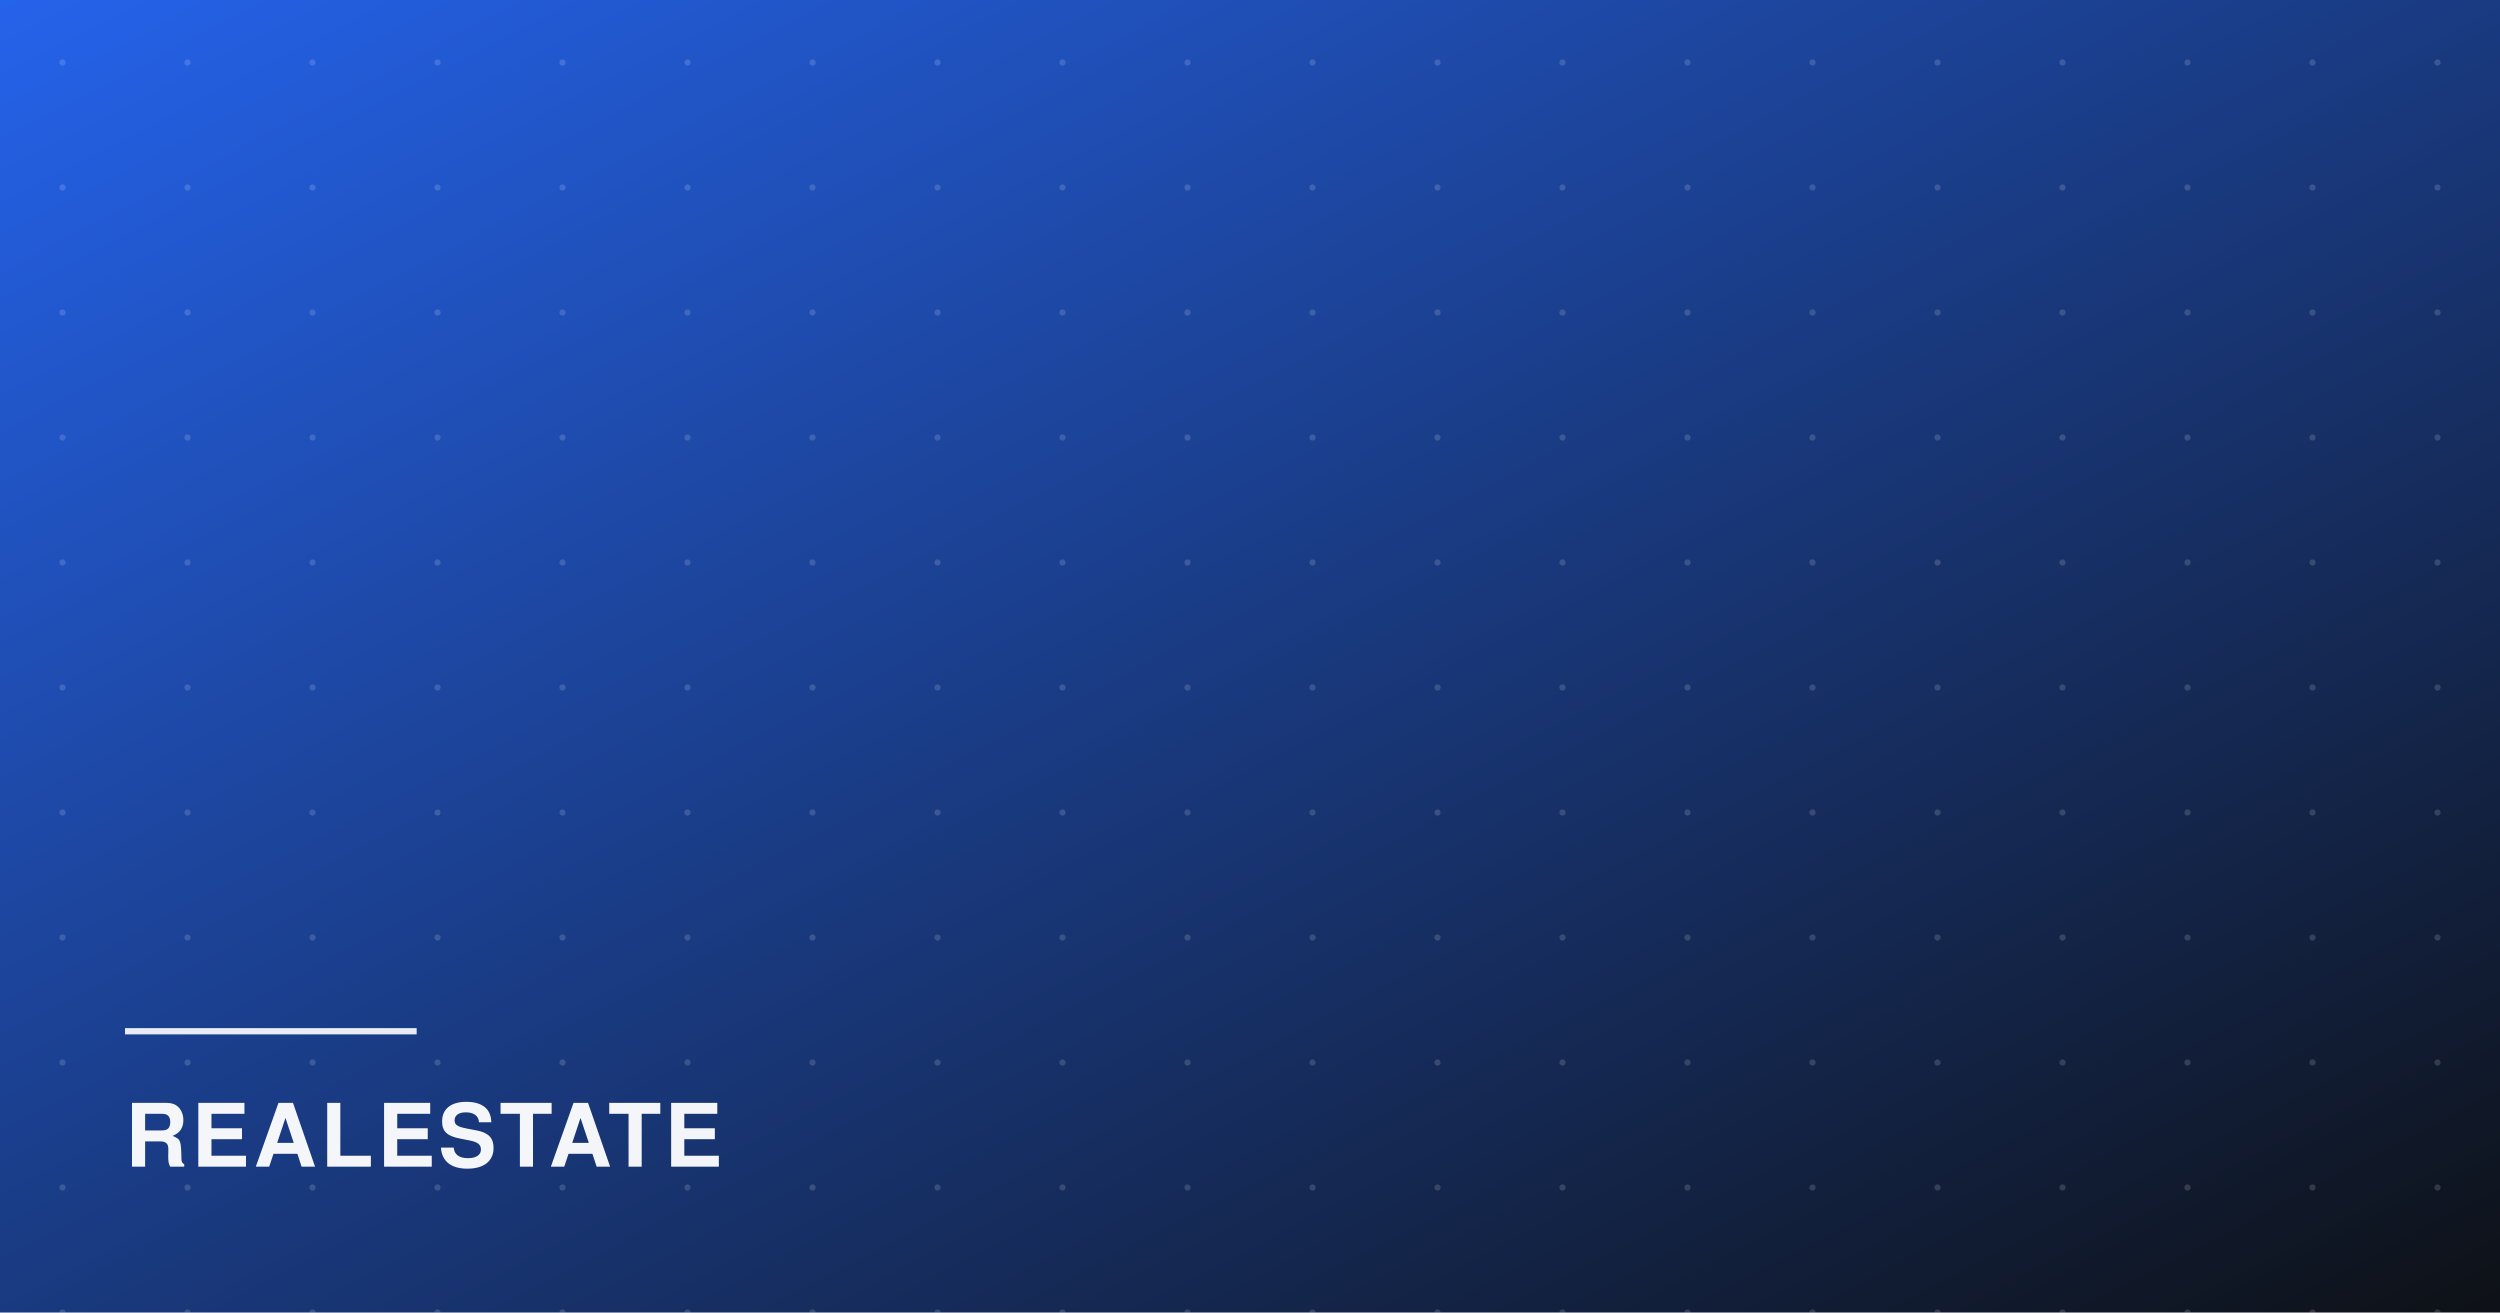
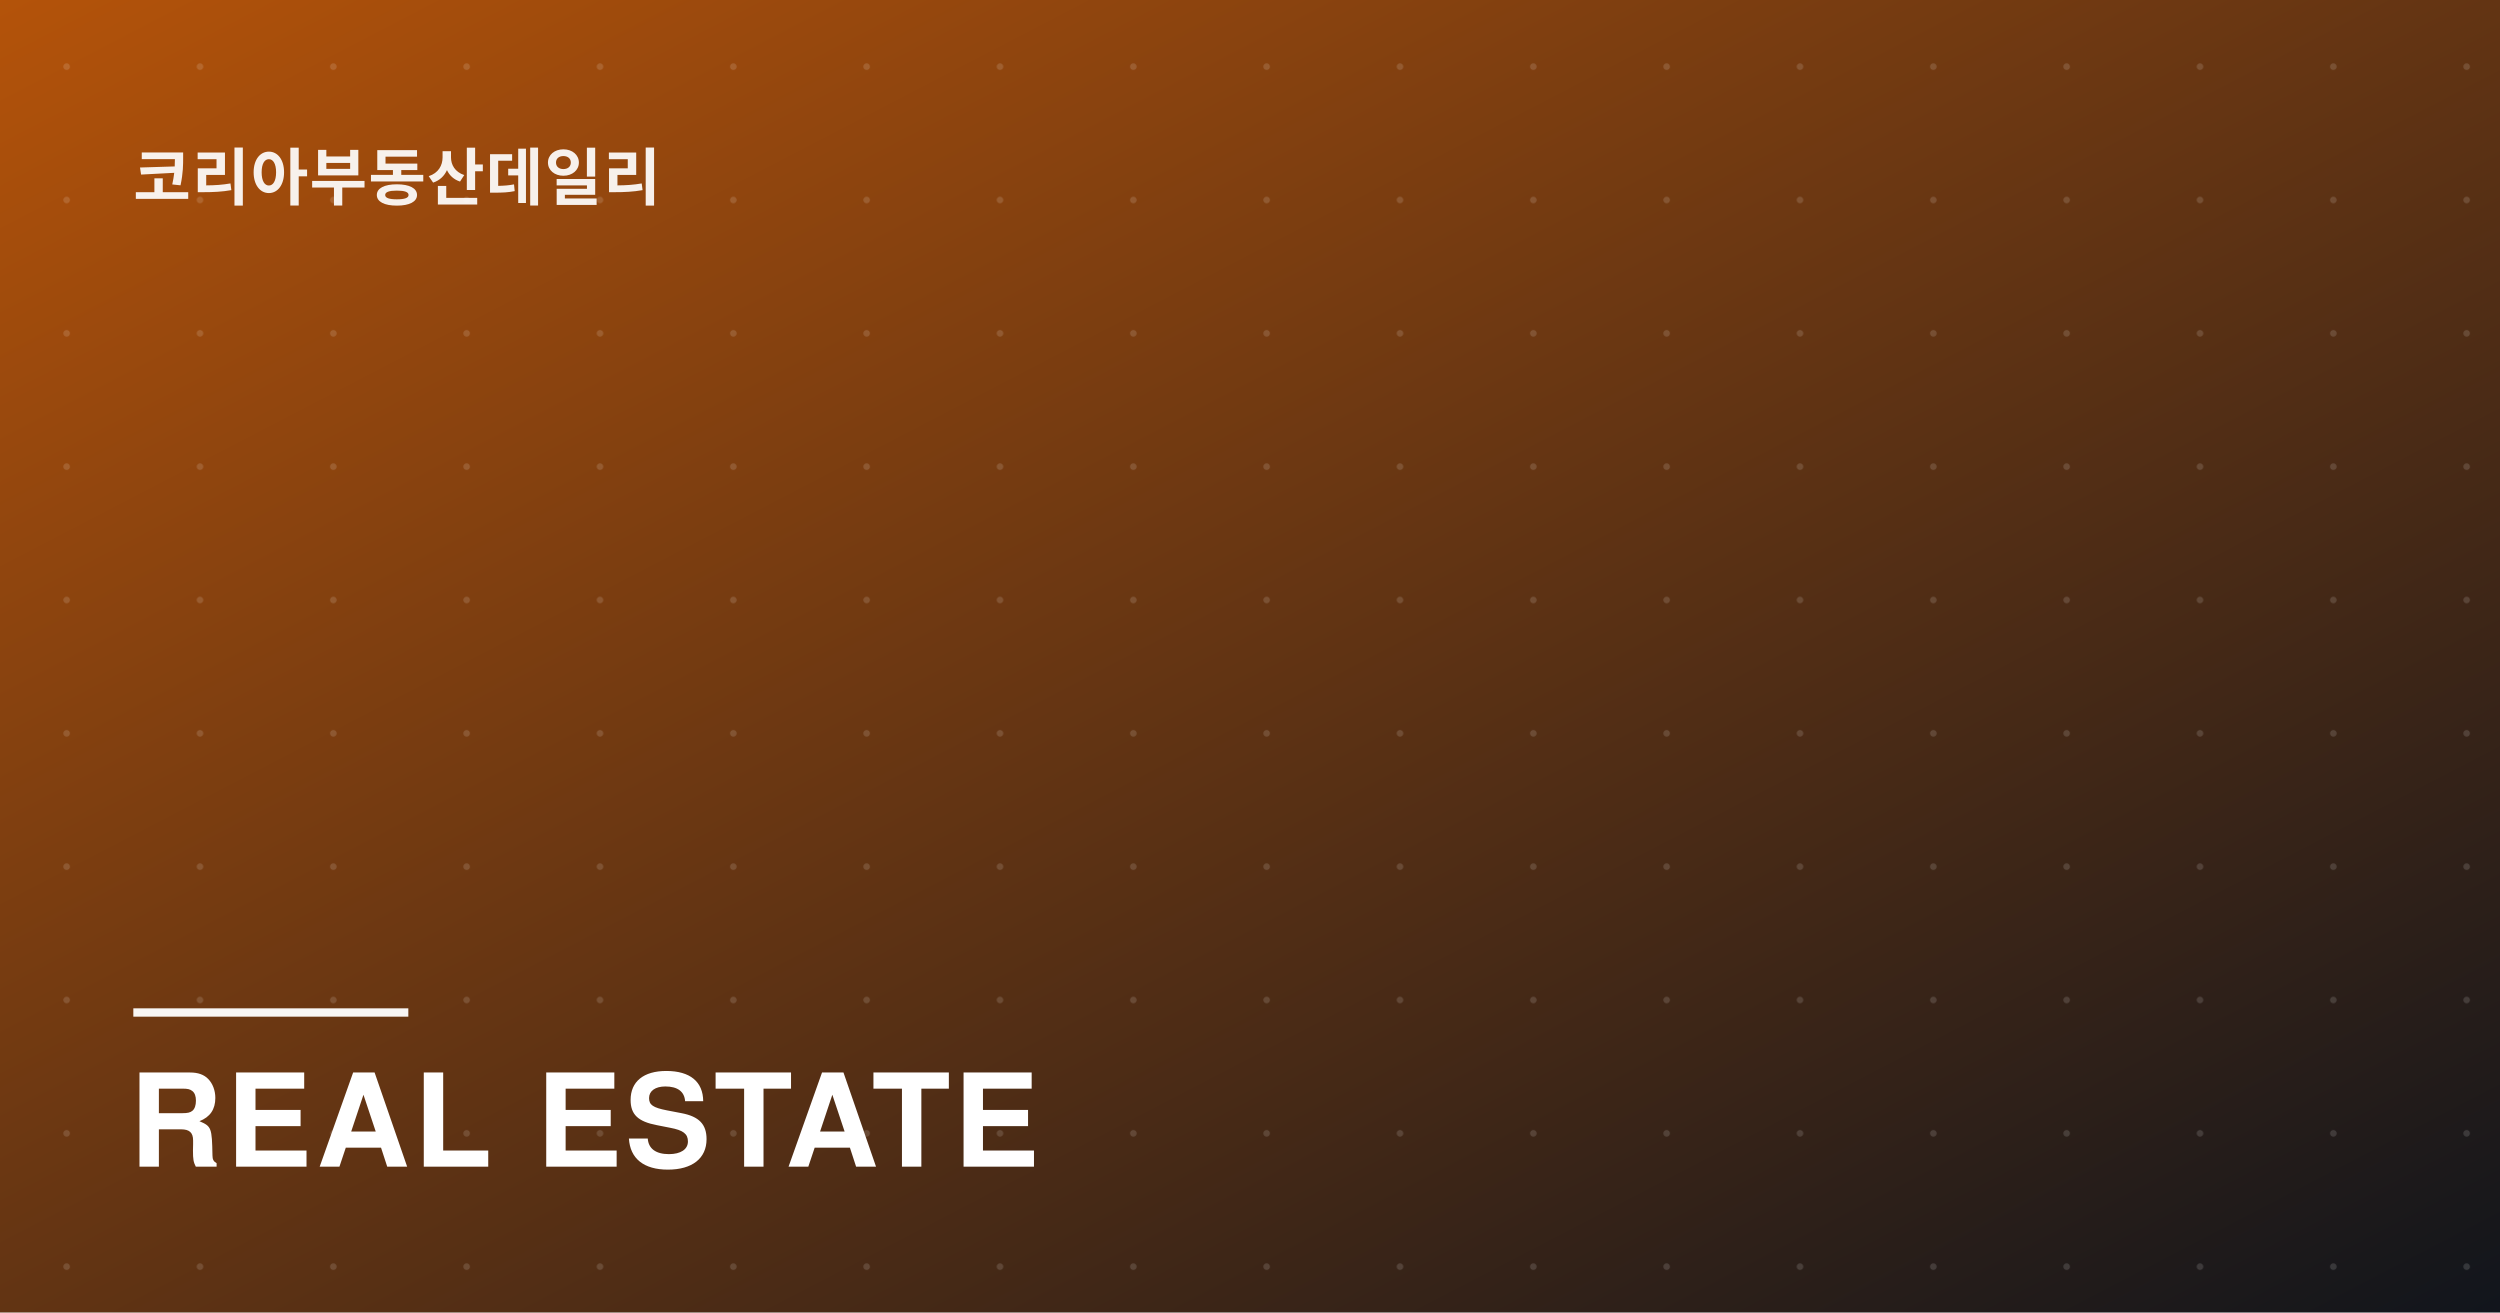
<svg xmlns="http://www.w3.org/2000/svg" viewBox="0 0 1200 630" width="1200" height="630">
  <defs>
    <linearGradient id="g" x1="0" y1="0" x2="1" y2="1">
-       <stop offset="0" stop-color="#2563eb" />
-       <stop offset="1" stop-color="#0e1116" />
+       <stop offset="0" stop-color="#b4530a" />
+       <stop offset="1" stop-color="#11151c" />
    </linearGradient>
-     <pattern id="p" width="60" height="60" patternUnits="userSpaceOnUse">
-       <circle cx="30" cy="30" r="1.5" fill="rgba(255,255,255,0.15)" />
+     <pattern id="p" width="64" height="64" patternUnits="userSpaceOnUse">
+       <circle cx="32" cy="32" r="1.6" fill="rgba(255,255,255,0.14)" />
    </pattern>
  </defs>
  <rect width="1200" height="630" fill="url(#g)" />
  <rect width="1200" height="630" fill="url(#p)" />
-   <text x="60" y="560" font-family="-apple-system,Helvetica,sans-serif" font-size="42" font-weight="700" fill="white" letter-spacing="0.04em" opacity="0.95">REALESTATE</text>
-   <line x1="60" y1="495" x2="200" y2="495" stroke="white" stroke-width="3" opacity="0.9" />
+   <text x="64" y="96" font-family="-apple-system,'Apple SD Gothic Neo','Noto Sans KR',sans-serif" font-size="30" font-weight="800" fill="rgba(255,255,255,0.92)" letter-spacing="0.02em">코리아부동산데일리</text>
+   <line x1="64" y1="486" x2="196" y2="486" stroke="white" stroke-width="4" opacity="0.95" />
+   <text x="62" y="560" font-family="-apple-system,Helvetica,sans-serif" font-size="62" font-weight="800" fill="white" letter-spacing="0.03em">REAL ESTATE</text>
</svg>
